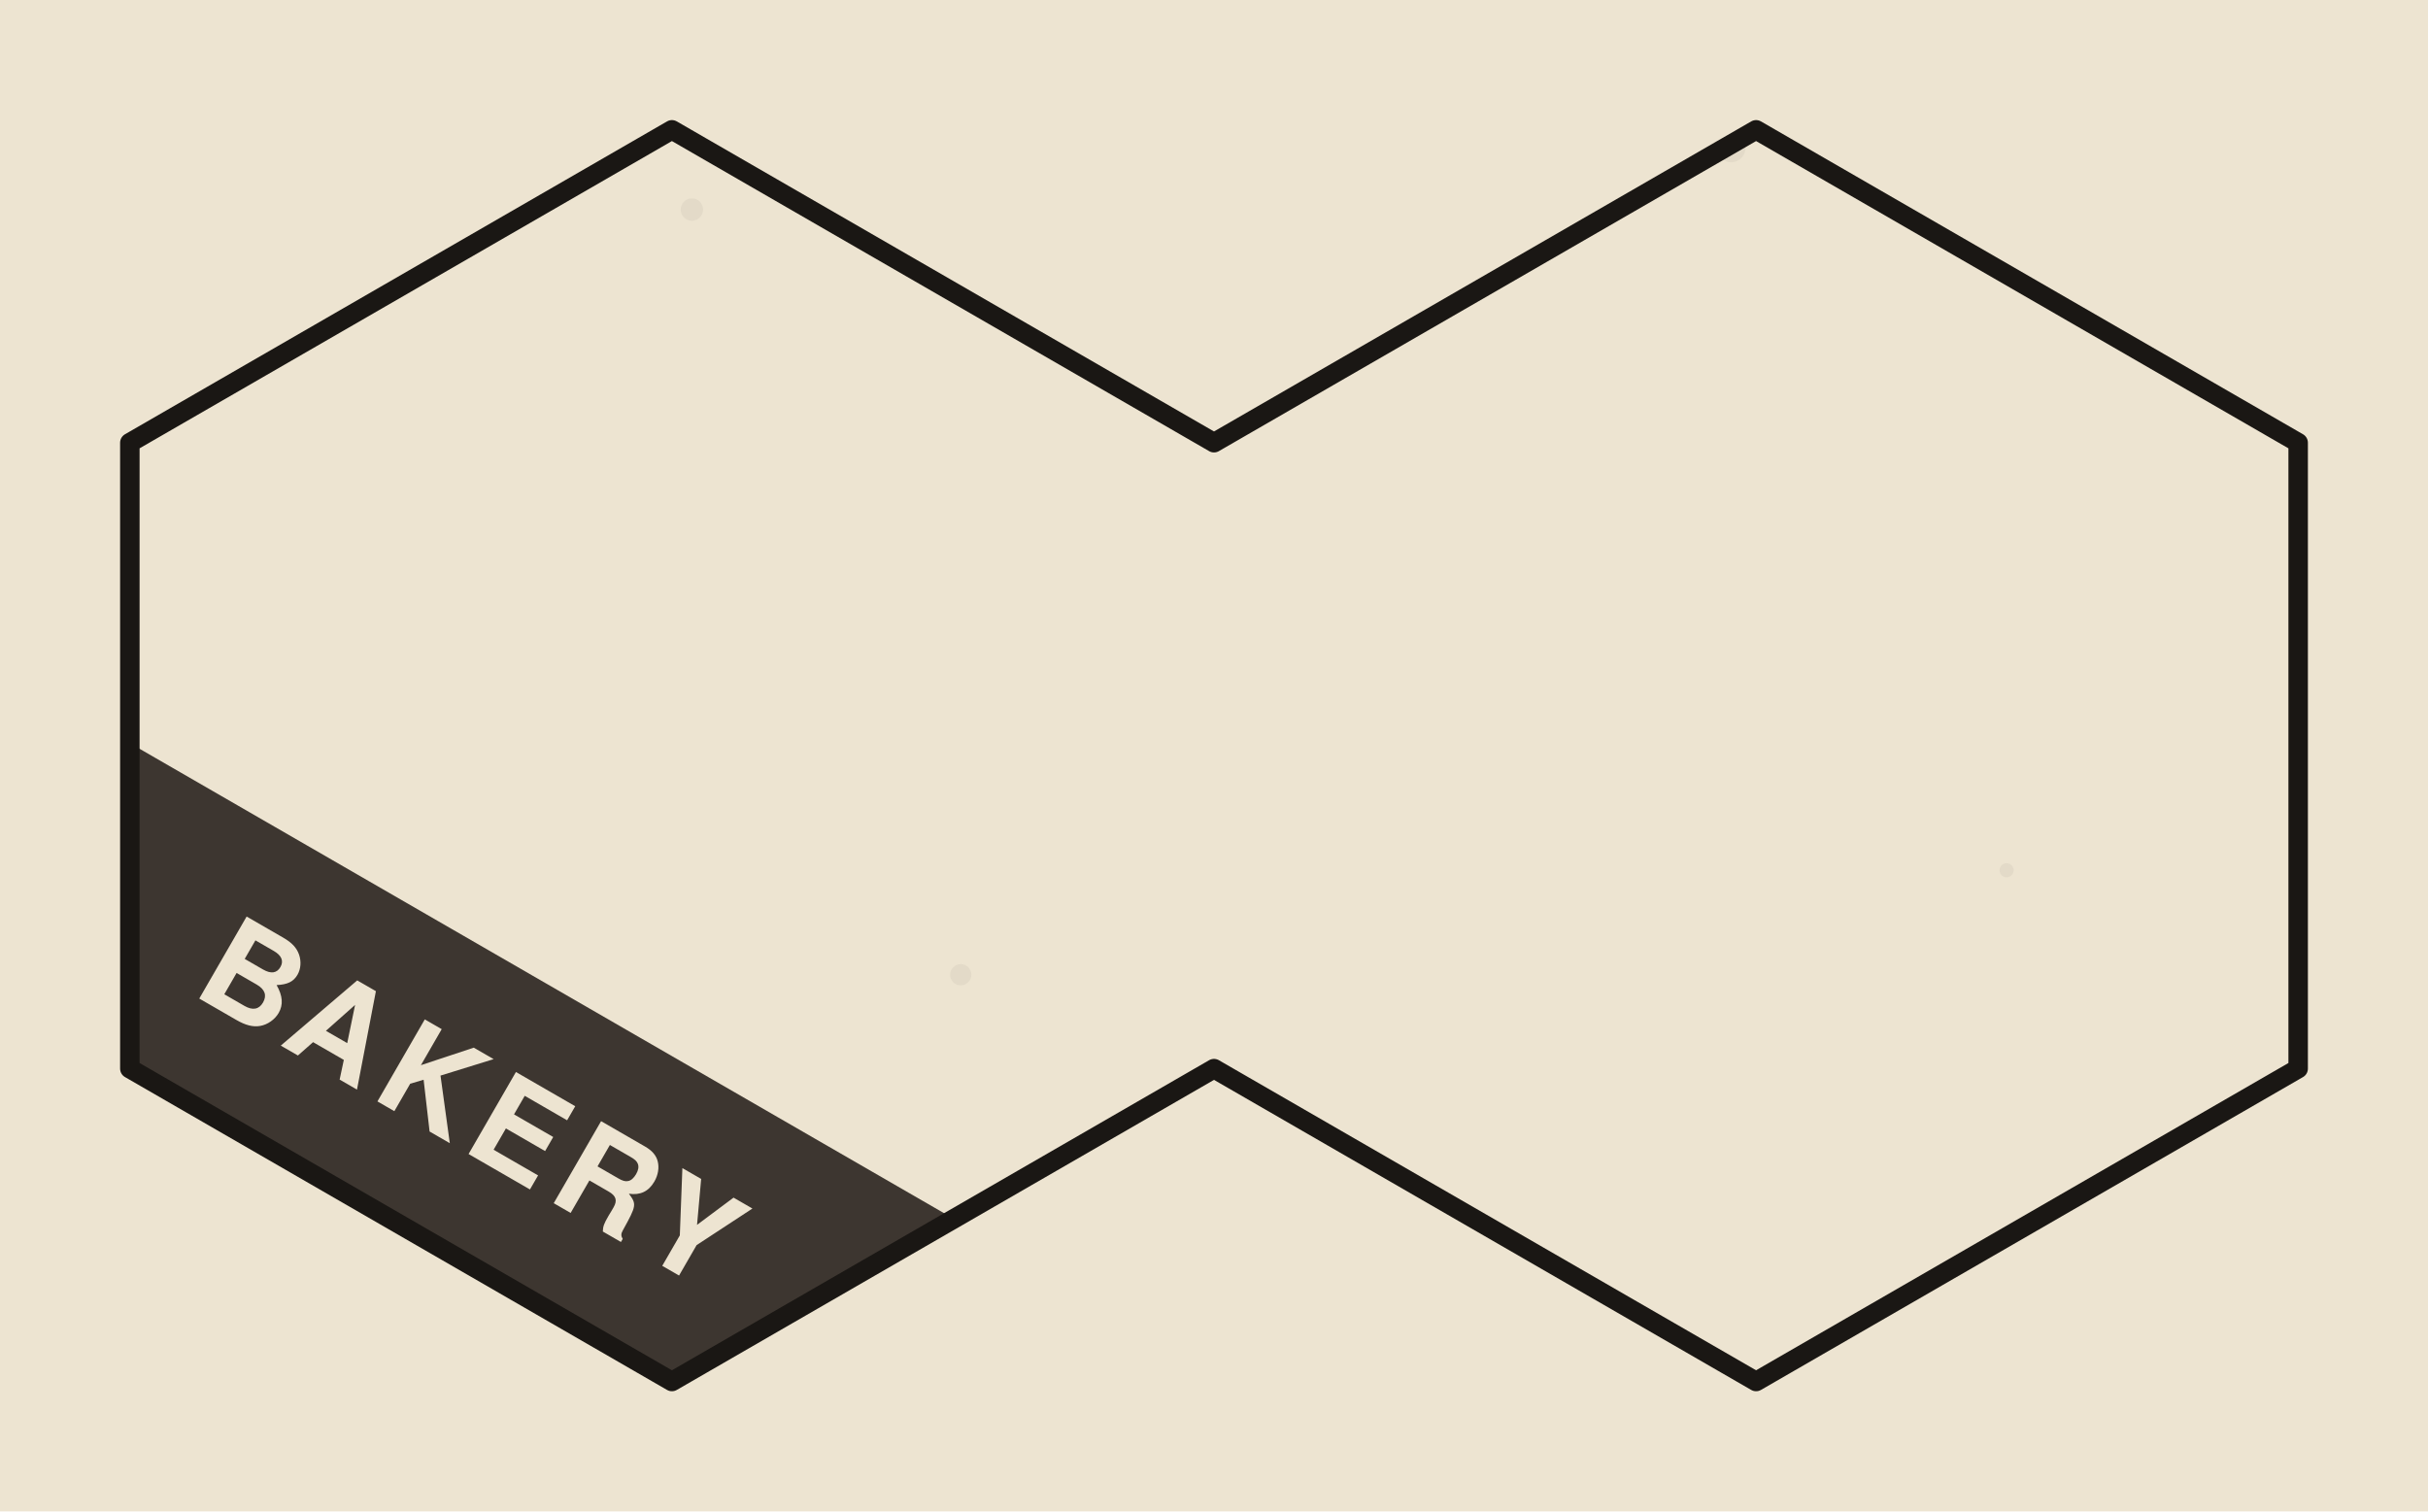
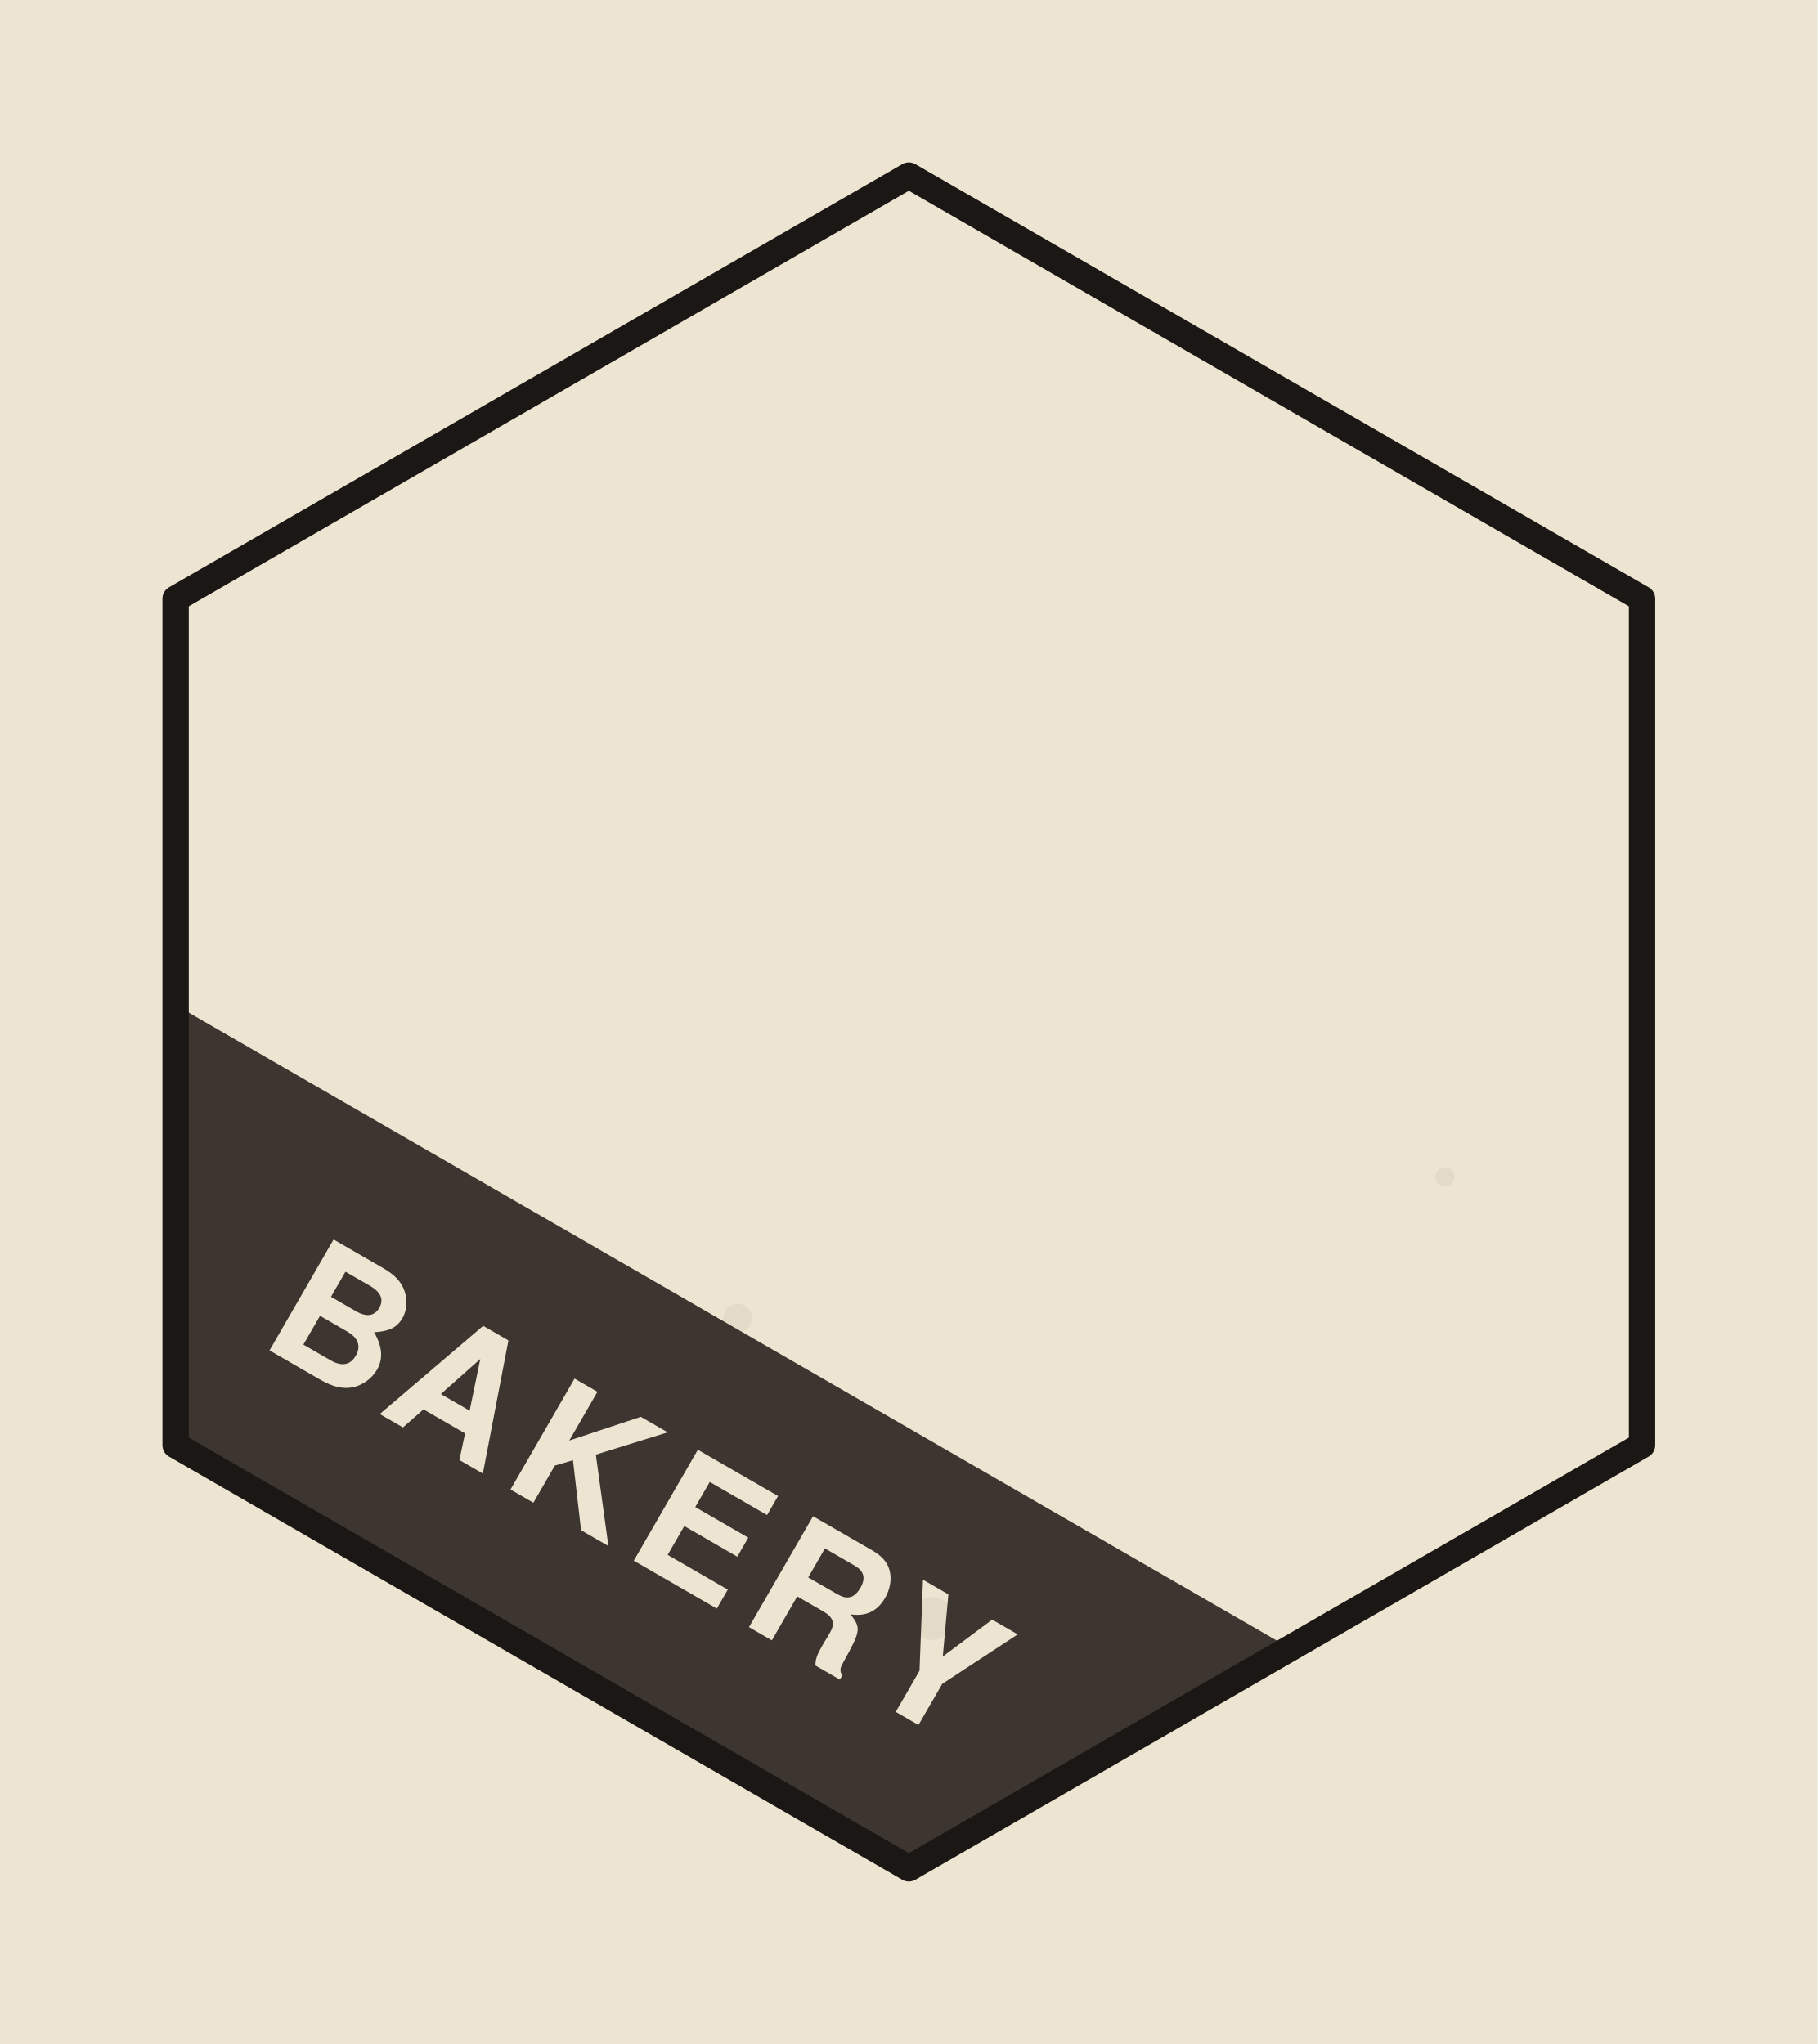
- <svg xmlns="http://www.w3.org/2000/svg" viewBox="0 0 299.2 186.27" width="299.2" height="186.27" font-family="Georgia, 'Iowan Old Style', 'Times New Roman', serif">
+ <svg xmlns="http://www.w3.org/2000/svg" viewBox="0 0 165.6 186.27" width="165.6" height="186.27" font-family="Georgia, 'Iowan Old Style', 'Times New Roman', serif">
  <defs>
    <clipPath id="cut-tile-bakery-face">
      <path d="M 0,-77.13 L 66.8,-38.57 L 66.8,38.57 L 0,77.13 L -66.8,38.57 L -66.8,-38.57 Z" transform="translate(82.8 93.13)" />
-       <path d="M 133.6,-77.13 L 200.4,-38.57 L 200.4,38.57 L 133.6,77.13 L 66.8,38.57 L 66.8,-38.57 Z" transform="translate(82.8 93.13)" />
    </clipPath>
  </defs>
  <g id="wash">
-     <rect x="0" y="0" width="299.2" height="186.27" fill="#EDE4D1" />
+     <rect x="0" y="0" width="165.6" height="186.27" fill="#EDE4D1" />
    <g clip-path="url(#cut-tile-bakery-face)">
    
  </g>
  </g>
  <g id="ink" fill="#1A1714">
    <g clip-path="url(#cut-tile-bakery-face)">
      <path d="M 16,131.7 L 82.8,170.27 L 117.54,150.21 L 16,91.59 Z" fill="#3D3630" />
      <g transform="rotate(30 58.08 135.94)">
        <text x="58.08" y="141.55" font-size="16.02" text-anchor="middle" font-family="Helvetica, Arial, sans-serif" font-weight="bold" letter-spacing="1.42" fill="#EDE4D1">BAKERY</text>
      </g>
    </g>
-     <path d="M 0,-77.13 L 66.8,-38.57 L 133.6,-77.13 L 200.4,-38.57 L 200.4,38.57 L 133.6,77.13 L 66.8,38.57 L 0,77.13 L -66.8,38.57 L -66.8,-38.57 Z" transform="translate(82.8 93.13)" fill="none" stroke="#1A1714" stroke-width="2.4" stroke-linejoin="round" />
+     <path d="M 0,-77.13 L 66.8,-38.57 L 66.8,38.57 L 0,77.13 L -66.8,38.57 L -66.8,-38.57 Z" transform="translate(82.8 93.13)" fill="none" stroke="#1A1714" stroke-width="2.4" stroke-linejoin="round" />
  </g>
  <g id="grime" clip-path="url(#cut-tile-bakery-face)">
    <g fill="#1A1714" opacity="0.05">
-       <circle cx="247.27" cy="107.25" r="0.87" />
-       <circle cx="213.33" cy="18.24" r="1.76" />
-       <circle cx="153.78" cy="147.5" r="1.95" />
-       <circle cx="118.39" cy="120.13" r="1.31" />
-       <circle cx="85.26" cy="25.83" r="1.38" />
+       <circle cx="131.64" cy="107.25" r="0.87" />
+       <circle cx="114.67" cy="18.24" r="1.76" />
+       <circle cx="84.89" cy="147.5" r="1.95" />
+       <circle cx="67.2" cy="120.13" r="1.31" />
+       <circle cx="50.63" cy="25.83" r="1.38" />
    </g>
  </g>
</svg>
